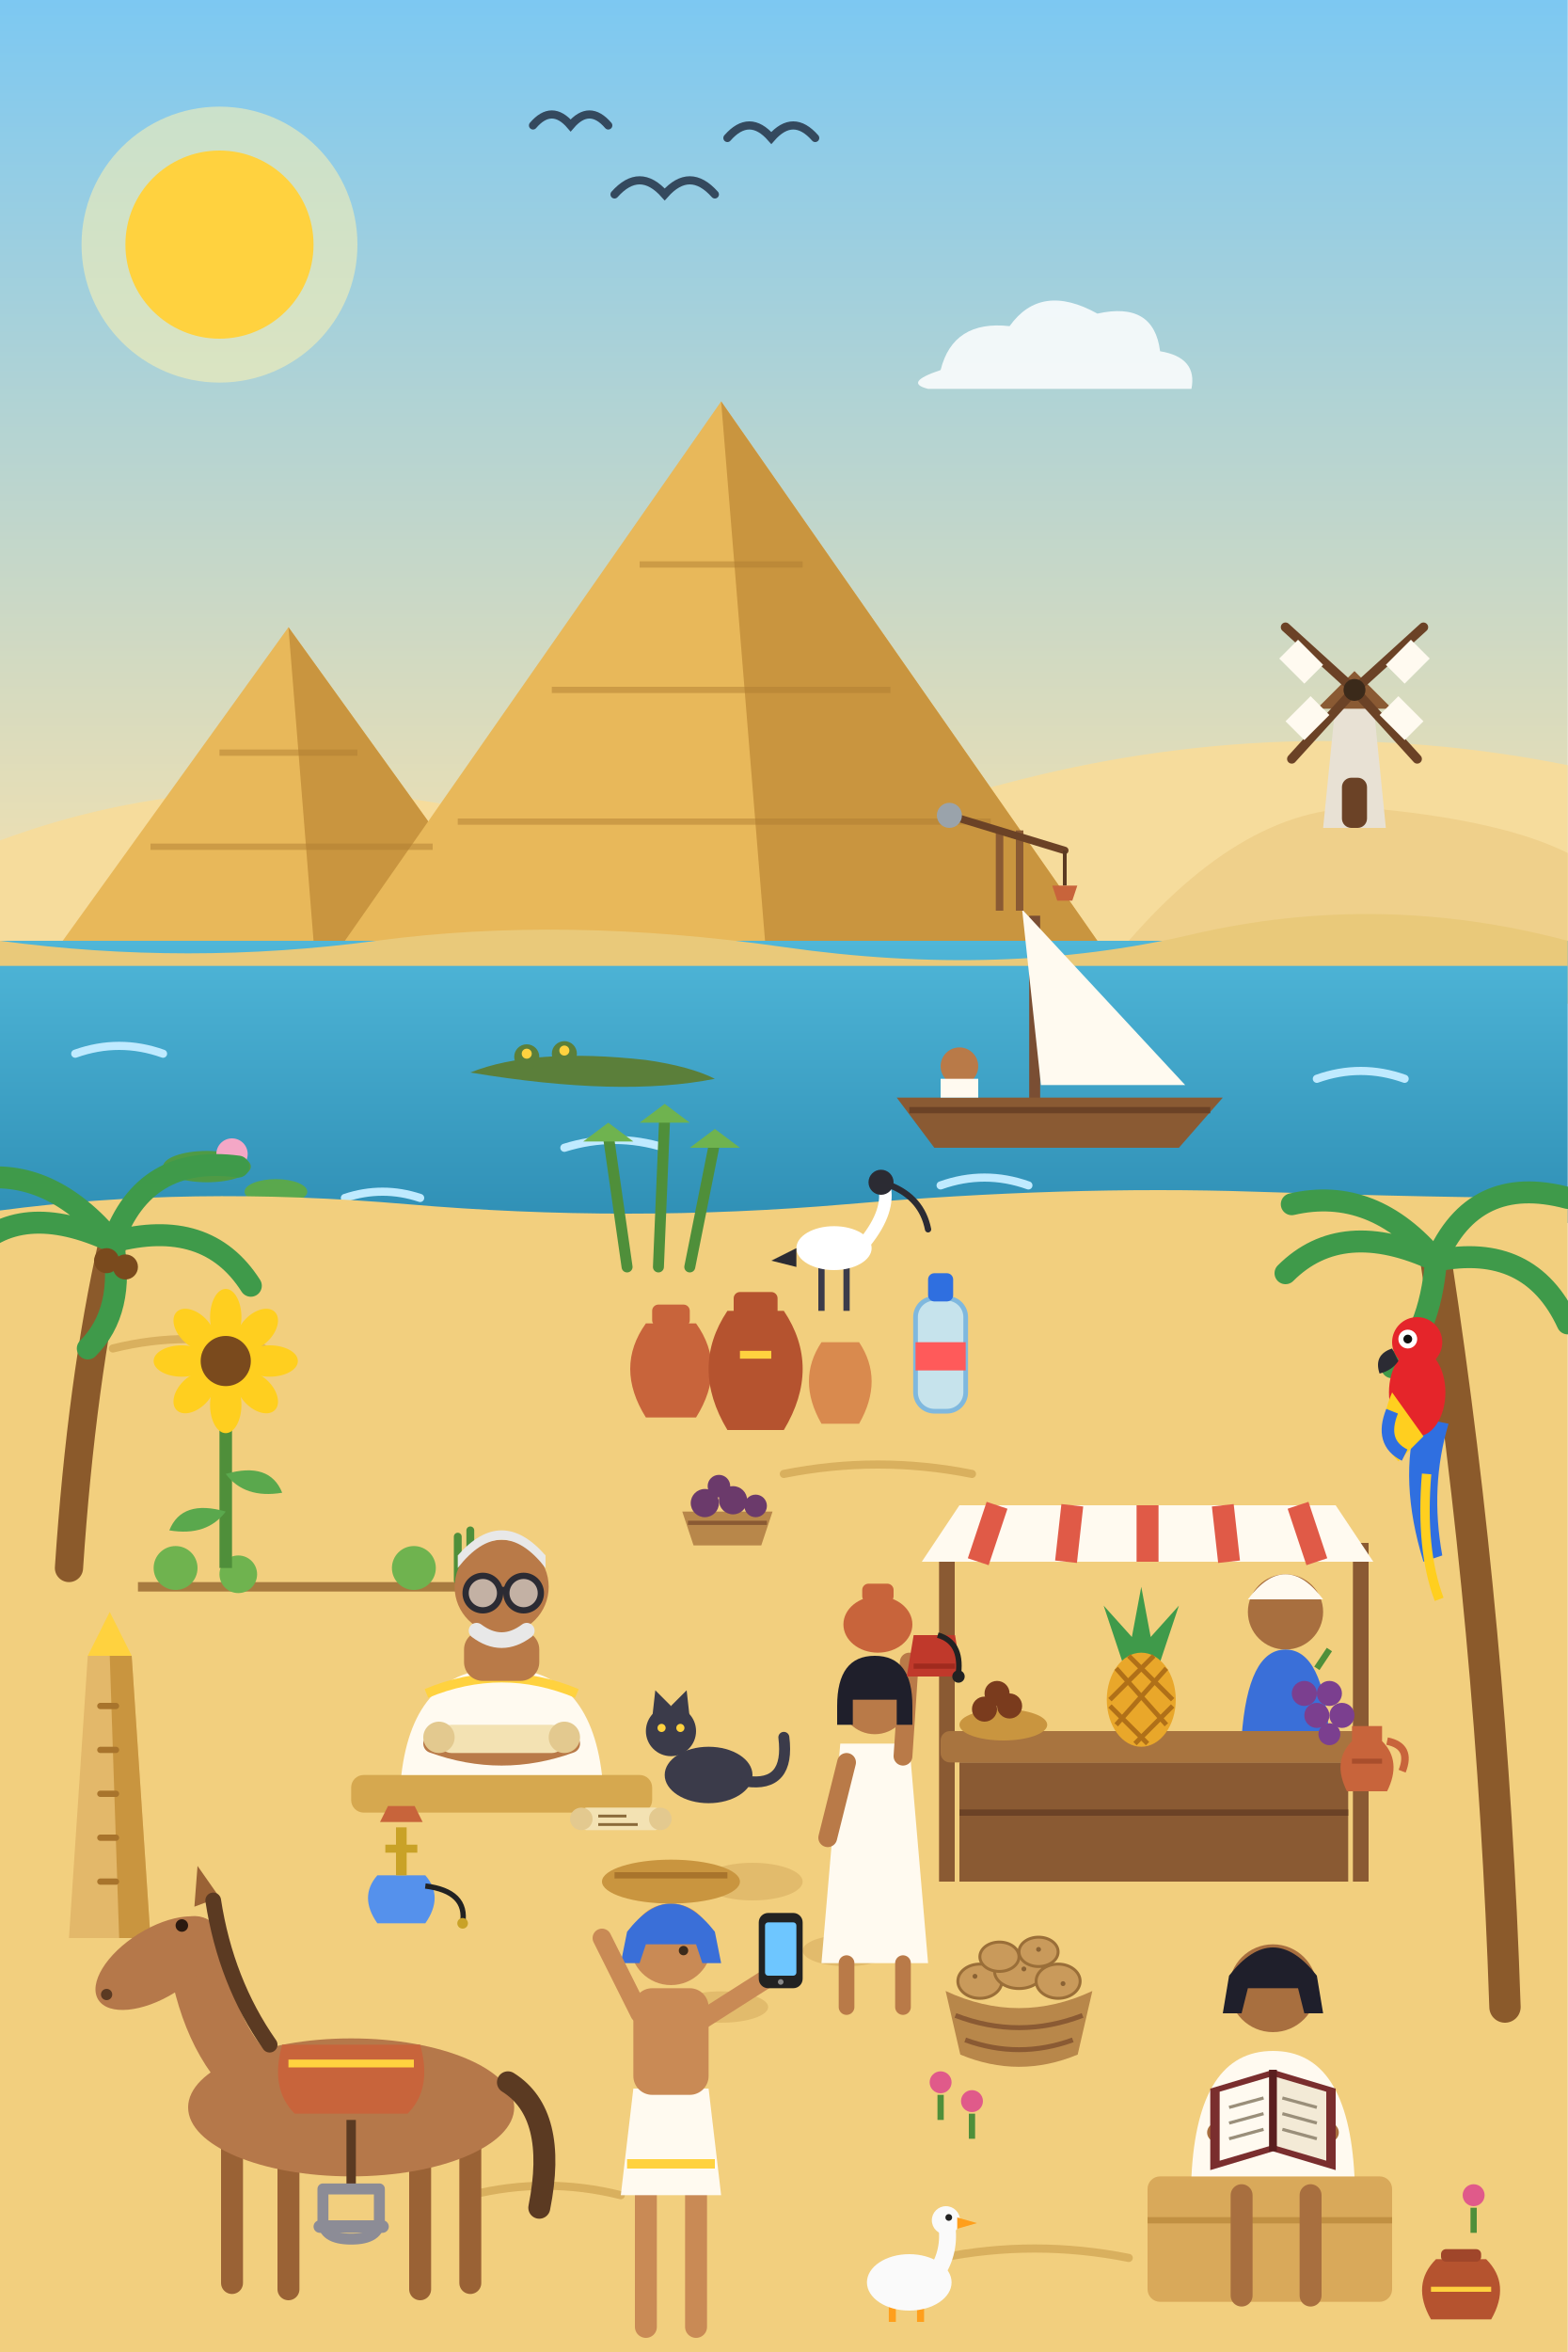
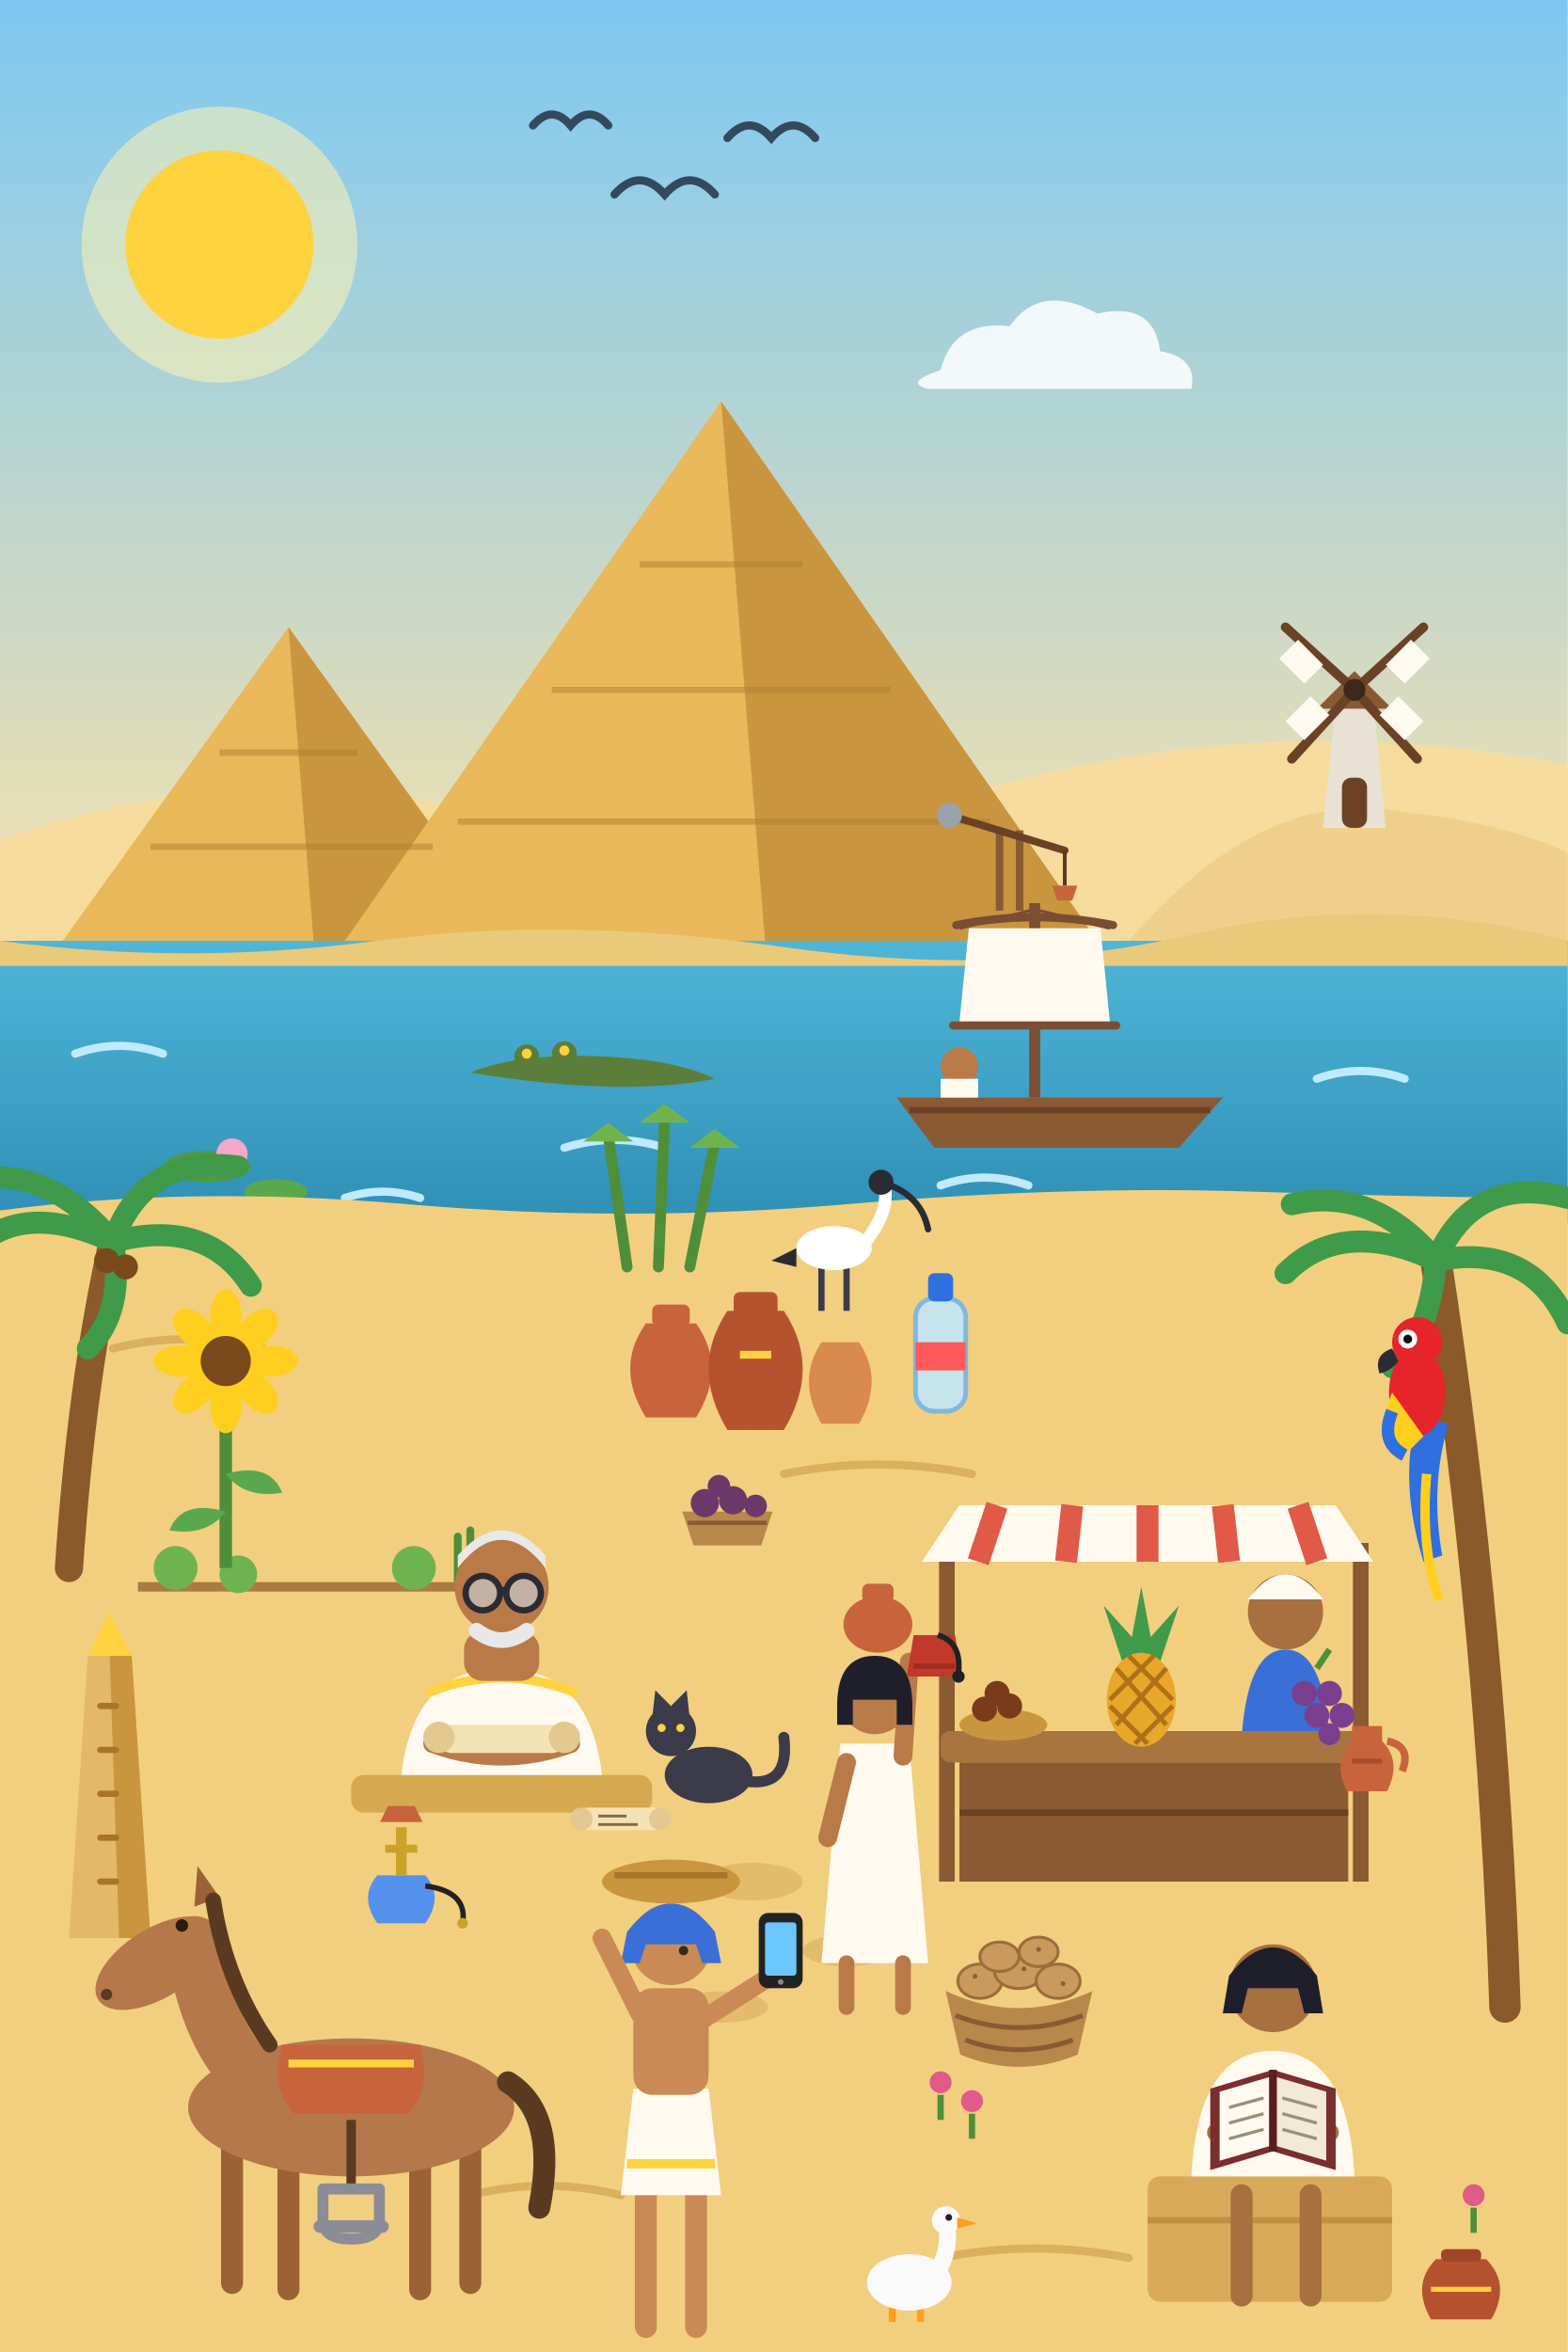
<svg xmlns="http://www.w3.org/2000/svg" width="500" height="750" viewBox="0 0 500 750">
  <defs>
    <linearGradient id="sky" x1="0" y1="0" x2="0" y2="1">
      <stop offset="0" stop-color="#7cc8f2" />
      <stop offset="1" stop-color="#ffe3a8" />
    </linearGradient>
    <linearGradient id="nile" x1="0" y1="0" x2="0" y2="1">
      <stop offset="0" stop-color="#4fb6d8" />
      <stop offset="1" stop-color="#2f8fb5" />
    </linearGradient>
  </defs>
  <rect width="500" height="320" fill="url(#sky)" />
  <circle cx="70" cy="78" r="44" fill="#fff3b0" opacity="0.55" />
  <g data-anim="sun" fill="#ffd23f">
    <circle cx="70" cy="78" r="30" />
  </g>
  <g data-anim="cloud">
    <path d="M300 118q4-16 22-14q10-14 28-4q18-4 20 12q12 2 10 12H296q-8-2 4-6Z" fill="#fff" fill-opacity="0.85" />
  </g>
  <g data-anim="birds">
    <path d="M196 62q8-9 16 0q8-9 16 0M232 44q7-8 14 0q7-8 14 0M170 40q6-7 12 0q6-7 12 0" fill="none" stroke="#34495e" stroke-width="2.6" stroke-linecap="round" />
  </g>
  <path d="M0 268q70-26 150-10t170-8 180-6V320H0Z" fill="#f6dc9c" />
  <path d="M20 300L92 200 164 300Z" fill="#e8b85a" />
  <path d="M92 200L164 300H100Z" fill="#c9953f" />
  <path d="M110 300L230 128 350 300Z" fill="#e8b85a" />
  <path d="M230 128L350 300H244Z" fill="#c9953f" />
  <path d="M146 262H316M176 220H284M204 180H256" stroke="#b07f32" stroke-width="2" stroke-opacity="0.5" />
  <path d="M48 270H138M70 240H114" stroke="#b07f32" stroke-width="2" stroke-opacity="0.5" />
  <path d="M360 300q40-46 80-42t60 14V320H360Z" fill="#efd08b" />
  <rect y="300" width="500" height="90" fill="url(#nile)" />
  <path d="M0 300q60 8 120 0t130 2 130-4 120 2V308H0Z" fill="#e9c97a" />
  <g data-anim="waves">
    <path d="M24 336q14-5 28 0M180 366q16-5 32 0M300 378q14-5 28 0M420 344q14-5 28 0M110 382q12-4 24 0" fill="none" stroke="#bfeaff" stroke-width="2.6" stroke-linecap="round" />
  </g>
  <ellipse cx="66" cy="372" rx="14" ry="5" fill="#4f9a45" />
  <ellipse cx="88" cy="380" rx="10" ry="4" fill="#5aa84d" />
  <circle cx="74" cy="368" r="5" fill="#f4a7c6" />
  <g data-anim="boat">
-     <path d="M330 352V292" stroke="#7a4e33" stroke-width="3.5" />
-     <path d="M326 290L378 346H332Z" fill="#fffaf0" />
+     <path d="M330 350V288" stroke="#7a4e33" stroke-width="3.5" />
+     <path d="M309 296h42l3 30h-48Z" fill="#fffaf0" />
+     <path d="M305 295q25-5 50 0M304 327h52" fill="none" stroke="#7a4e33" stroke-width="2.6" stroke-linecap="round" />
+     <path d="M330 290L306 296M330 290L354 296" stroke="#7a4e33" stroke-width="1" />
    <path d="M286 350h104l-14 16h-78Z" fill="#8a5a33" />
    <path d="M290 354h96" stroke="#6b4226" stroke-width="2" />
    <circle cx="306" cy="340" r="6" fill="#b97a48" />
    <path d="M300 350v-6h12v6" fill="#fffaf0" />
  </g>
  <g data-anim="crocodile">
    <path d="M150 342q20-8 56-4q14 2 22 6q-30 6-78-2Z" fill="#5b7f3a" />
    <circle cx="168" cy="337" r="4" fill="#5b7f3a" />
    <circle cx="180" cy="336" r="4" fill="#5b7f3a" />
    <circle cx="168" cy="336" r="1.6" fill="#ffd23f" />
    <circle cx="180" cy="335" r="1.6" fill="#ffd23f" />
  </g>
  <path d="M0 386q60-8 130-2t140 0 130-4 100 2V750H0Z" fill="#f2cf7e" />
  <path d="M36 430q24-6 48 0M250 470q30-6 60 0M150 700q24-6 48 0M300 720q30-6 60 0" fill="none" stroke="#d9b05e" stroke-width="2.6" stroke-linecap="round" />
  <g fill="#e2bb6c">
    <ellipse cx="240" cy="600" rx="16" ry="6" />
    <ellipse cx="270" cy="622" rx="14" ry="5" />
    <ellipse cx="230" cy="640" rx="15" ry="5" />
  </g>
  <g data-anim="papyrus">
    <path d="M200 404l-6-42M210 404l2-48M220 404l8-40" stroke="#4f8f3a" stroke-width="3.5" stroke-linecap="round" />
    <path d="M186 364l8-6 8 6ZM204 358l8-6 8 6ZM220 366l8-6 8 6Z" fill="#6fb34f" />
  </g>
  <g data-anim="ibis">
    <path d="M262 402v16M270 402v16" stroke="#3b3b4a" stroke-width="2" />
    <ellipse cx="266" cy="398" rx="12" ry="7" fill="#fff" />
    <path d="M276 396q8-10 6-18" fill="none" stroke="#fff" stroke-width="4" stroke-linecap="round" />
    <circle cx="281" cy="377" r="4" fill="#2b2b33" />
    <path d="M284 378q10 4 12 14" fill="none" stroke="#2b2b33" stroke-width="2" stroke-linecap="round" />
    <path d="M254 398l-8 4 8 2Z" fill="#2b2b33" />
  </g>
  <g data-anim="palm-left">
    <path d="M22 500q4-60 14-104" fill="none" stroke="#8b5a2b" stroke-width="9" stroke-linecap="round" />
    <path d="M36 396q-30-14-46 4M36 396q-20-24-44-20M36 396q10-28 40-24M36 396q30-8 44 14M36 396q4 22-8 34" fill="none" stroke="#3f9a4a" stroke-width="7" stroke-linecap="round" />
    <circle cx="34" cy="402" r="4" fill="#7a4a1d" />
    <circle cx="40" cy="404" r="4" fill="#7a4a1d" />
  </g>
  <path d="M206 452q-10-16 0-30h16q10 14 0 30Z" fill="#c8643b" />
  <rect x="208" y="416" width="12" height="7" rx="2" fill="#c8643b" />
  <path d="M232 456q-12-20 0-38h18q12 18 0 38Z" fill="#b5532f" />
  <rect x="234" y="412" width="14" height="8" rx="2" fill="#b5532f" />
  <path d="M236 432h10" stroke="#ffd23f" stroke-width="2.5" />
  <path d="M262 454q-8-14 0-26h12q8 12 0 26Z" fill="#d98a4e" />
  <path d="M44 506h104" stroke="#a87b3f" stroke-width="3" />
  <g fill="#6fb34f">
    <circle cx="56" cy="500" r="7" />
    <circle cx="76" cy="502" r="6" />
    <circle cx="132" cy="500" r="7" />
  </g>
  <path d="M146 504v-14M150 504v-16M154 504v-12" stroke="#4f8f3a" stroke-width="2.5" stroke-linecap="round" />
  <path d="M22 618L28 528h14l6 90Z" fill="#e3b86a" />
  <path d="M35 528h7l6 90H38Z" fill="#c9953f" />
  <path d="M28 528l7-14 7 14Z" fill="#ffd23f" />
  <path d="M32 544h5M32 558h5M32 572h5M32 586h5M32 600h5" stroke="#a8742c" stroke-width="2" stroke-linecap="round" />
  <rect x="112" y="566" width="96" height="12" rx="4" fill="#d6a84f" />
  <path d="M128 566q4-34 32-34q28 0 32 34Z" fill="#fffaf0" />
  <path d="M136 540q24-10 48 0" stroke="#ffd23f" stroke-width="3" fill="none" />
  <rect x="148" y="520" width="24" height="16" rx="6" fill="#b97a48" />
  <circle cx="160" cy="506" r="15" fill="#b97a48" />
  <path d="M146 500q14-18 28 0v-4q-14-16-28 0Z" fill="#e8e8e8" />
  <path d="M152 520q8 6 16 0" stroke="#e8e8e8" stroke-width="5" stroke-linecap="round" fill="none" />
  <path d="M138 556q22 8 44 0" stroke="#b97a48" stroke-width="6" stroke-linecap="round" fill="none" />
  <rect x="140" y="550" width="40" height="9" rx="4" fill="#f3e2b3" />
  <circle cx="140" cy="554" r="5" fill="#e3c98f" />
  <circle cx="180" cy="554" r="5" fill="#e3c98f" />
  <ellipse cx="226" cy="566" rx="14" ry="9" fill="#3b3b4a" />
  <circle cx="214" cy="552" r="8" fill="#3b3b4a" />
  <path d="M208 548l1-9 5 5ZM220 548l-1-9-5 5Z" fill="#3b3b4a" />
  <circle cx="211" cy="551" r="1.3" fill="#ffd23f" />
  <circle cx="217" cy="551" r="1.3" fill="#ffd23f" />
  <g data-anim="cat-tail">
    <path d="M238 568q14 2 12-14" fill="none" stroke="#3b3b4a" stroke-width="3.5" stroke-linecap="round" />
  </g>
  <path d="M480 640q-4-120-22-238" fill="none" stroke="#8b5a2b" stroke-width="10" stroke-linecap="round" />
  <path d="M458 402q-30-14-48 4M458 402q-20-24-46-18M458 402q12-28 42-20M458 402q30-6 42 20M458 402q-2 24-14 34" fill="none" stroke="#3f9a4a" stroke-width="7" stroke-linecap="round" />
  <path d="M466 450l-12 4" stroke="#8b5a2b" stroke-width="5" stroke-linecap="round" />
  <path d="M302 600V492M434 600V492" stroke="#8a5a33" stroke-width="5" />
  <g data-anim="seller">
    <circle cx="410" cy="514" r="12" fill="#a86f3f" />
    <path d="M398 510q12-16 24 0Z" fill="#fffaf0" />
    <path d="M396 554q2-28 14-28t14 28Z" fill="#3a6fd8" />
  </g>
  <path d="M294 498l12-18h120l12 18Z" fill="#fffaf0" />
  <path d="M318 480l-6 18M342 480l-2 18M366 480v18M390 480l2 18M414 480l6 18" stroke="#e05a47" stroke-width="7" />
  <rect x="300" y="552" width="136" height="10" rx="3" fill="#a8743f" />
  <rect x="306" y="562" width="124" height="38" fill="#8a5a33" />
  <path d="M306 578h124" stroke="#6b4226" stroke-width="2" />
  <ellipse cx="320" cy="550" rx="14" ry="5" fill="#c9953f" />
  <g fill="#7a3b1d">
    <circle cx="314" cy="545" r="4" />
    <circle cx="322" cy="544" r="4" />
    <circle cx="318" cy="540" r="4" />
  </g>
  <g fill="#7b3f8f">
    <circle cx="416" cy="540" r="4" />
    <circle cx="424" cy="540" r="4" />
    <circle cx="420" cy="547" r="4" />
    <circle cx="428" cy="547" r="4" />
    <circle cx="424" cy="553" r="3.5" />
  </g>
  <path d="M420 532l4-6" stroke="#4f8f3a" stroke-width="2" />
  <g data-anim="carrier">
    <path d="M268 556h22l6 70h-34Z" fill="#fffaf0" />
    <path d="M288 560l2-30" stroke="#b97a48" stroke-width="6" stroke-linecap="round" />
    <path d="M270 562l-6 24" stroke="#b97a48" stroke-width="6" stroke-linecap="round" />
    <circle cx="279" cy="542" r="11" fill="#b97a48" />
    <path d="M267 544q0-16 12-16t12 16v6h-5v-8h-14v8h-5Z" fill="#1f1f2b" />
    <ellipse cx="280" cy="518" rx="11" ry="9" fill="#c8643b" />
    <rect x="275" y="505" width="10" height="6" rx="2" fill="#c8643b" />
    <path d="M270 626v14M288 626v14" stroke="#b97a48" stroke-width="5" stroke-linecap="round" />
  </g>
  <path d="M206 742v-44M222 742v-44" stroke="#c98a55" stroke-width="7" stroke-linecap="round" />
  <path d="M198 700h32l-4-34h-24Z" fill="#fffaf0" />
  <path d="M200 690h28" stroke="#ffd23f" stroke-width="3" />
  <rect x="202" y="634" width="24" height="34" rx="6" fill="#c98a55" />
  <circle cx="214" cy="620" r="13" fill="#c98a55" />
  <path d="M200 616q14-18 28 0l2 10h-6l-2-6h-16l-2 6h-6Z" fill="#3a6fd8" />
  <ellipse cx="214" cy="600" rx="22" ry="7" fill="#c9953f" />
  <path d="M196 598h36" stroke="#a8742c" stroke-width="2" />
  <path d="M204 642l-12-24" stroke="#c98a55" stroke-width="6" stroke-linecap="round" />
  <path d="M224 644l22-14" stroke="#c98a55" stroke-width="6" stroke-linecap="round" />
  <circle cx="218" cy="622" r="1.5" fill="#3b2a1a" />
  <path d="M74 728v-46M92 730v-44M134 730v-44M150 728v-46" stroke="#9a6235" stroke-width="7" stroke-linecap="round" />
  <ellipse cx="112" cy="672" rx="52" ry="22" fill="#b5784a" />
  <g data-anim="horse-tail">
    <path d="M162 664q16 10 10 40" fill="none" stroke="#5b3a22" stroke-width="7" stroke-linecap="round" />
  </g>
  <g data-anim="horse-head">
    <path d="M82 664q-16-14-20-44" fill="none" stroke="#b5784a" stroke-width="18" stroke-linecap="round" />
    <ellipse cx="50" cy="626" rx="22" ry="11" transform="rotate(-32 50 626)" fill="#b5784a" />
    <path d="M62 608l1-13 7 10Z" fill="#9a6235" />
    <path d="M68 606q4 26 18 46" fill="none" stroke="#5b3a22" stroke-width="5" stroke-linecap="round" />
    <circle cx="58" cy="614" r="2" fill="#2b1a10" />
    <circle cx="34" cy="636" r="1.8" fill="#5b3a22" />
  </g>
  <path d="M90 652h44q4 14-4 22H94q-8-8-4-22Z" fill="#c8643b" />
  <path d="M92 658h40" stroke="#ffd23f" stroke-width="2.5" />
  <rect x="366" y="694" width="78" height="40" rx="4" fill="#d9a95a" />
  <path d="M366 708h78" stroke="#b07f32" stroke-width="2" stroke-opacity="0.6" />
  <path d="M380 694q2-40 26-40q24 0 26 40Z" fill="#fffaf0" />
  <circle cx="406" cy="634" r="14" fill="#a86f3f" />
  <path d="M392 630q14-18 28 0l2 12h-6l-2-8h-16l-2 8h-6Z" fill="#1f1f2b" />
  <path d="M388 680q14-8 26-6M424 680q-6-8-6-10" stroke="#a86f3f" stroke-width="6" stroke-linecap="round" fill="none" />
  <path d="M396 700v32M418 700v32" stroke="#a86f3f" stroke-width="7" stroke-linecap="round" />
  <g fill="#e05a8a">
    <circle cx="300" cy="664" r="3.5" />
    <circle cx="310" cy="670" r="3.5" />
    <circle cx="470" cy="700" r="3.5" />
  </g>
  <path d="M300 668v8M310 674v8M470 704v8" stroke="#4f8f3a" stroke-width="2" />
  <g id="windmill">
    <path d="M422 264L426 224h12l4 40Z" fill="#e8e1d4" />
    <path d="M420 226l12-12 12 12Z" fill="#8a5a33" />
    <rect x="428" y="248" width="8" height="16" rx="3" fill="#6b4226" />
    <g stroke="#6b4226" stroke-width="3" stroke-linecap="round">
      <path d="M432 220l-22-20M432 220l22-20M432 220l-20 22M432 220l20 22" />
    </g>
    <path d="M414 204l-6 6 8 8 6-6ZM450 204l6 6-8 8-6-6ZM416 236l-6-6 8-8 6 6ZM448 236l6-6-8-8-6 6Z" fill="#fffaf0" />
    <circle cx="432" cy="220" r="3.5" fill="#3b2a1a" />
  </g>
  <g id="bottle">
    <rect x="292" y="414" width="16" height="36" rx="6" fill="#bfe6ff" fill-opacity="0.85" stroke="#7fb8de" stroke-width="1.5" />
    <rect x="296" y="406" width="8" height="9" rx="2" fill="#2f6fe0" />
    <rect x="292" y="428" width="16" height="9" fill="#ff5a5a" />
  </g>
  <g id="sunflower" transform="translate(-24 -4)">
    <path d="M96 504v-56" stroke="#4f8f3a" stroke-width="4" />
    <path d="M96 486q-14-4-18 6q12 2 18-6ZM96 474q14-4 18 6q-12 2-18-6Z" fill="#5aa84d" />
    <g fill="#ffcf1f">
      <ellipse cx="96" cy="424" rx="5" ry="9" />
      <ellipse cx="96" cy="452" rx="5" ry="9" />
      <ellipse cx="82" cy="438" rx="9" ry="5" />
      <ellipse cx="110" cy="438" rx="9" ry="5" />
      <ellipse cx="86" cy="428" rx="5" ry="8" transform="rotate(-45 86 428)" />
      <ellipse cx="106" cy="428" rx="5" ry="8" transform="rotate(45 106 428)" />
      <ellipse cx="86" cy="448" rx="5" ry="8" transform="rotate(45 86 448)" />
      <ellipse cx="106" cy="448" rx="5" ry="8" transform="rotate(-45 106 448)" />
    </g>
    <circle cx="96" cy="438" r="8" fill="#7a4a1d" />
  </g>
  <g id="macaw">
    <path d="M452 452q-6 20 2 46l6-2q-4-22 2-42Z" fill="#2f6fe0" />
    <path d="M455 470q-2 24 4 40" stroke="#ffcf1f" stroke-width="3" fill="none" />
    <ellipse cx="452" cy="444" rx="9" ry="14" fill="#e5252a" />
    <path d="M444 444q-6 14 2 22l8-8Z" fill="#ffcf1f" />
    <path d="M444 450q-4 10 4 14" stroke="#2f6fe0" stroke-width="4" fill="none" />
    <circle cx="452" cy="428" r="8" fill="#e5252a" />
    <circle cx="449" cy="427" r="3" fill="#fff" />
    <circle cx="449" cy="427" r="1.4" fill="#111" />
    <path d="M444 430q-6 2-4 8q4-1 6-4Z" fill="#2b2b33" />
  </g>
  <g id="glasses">
    <circle cx="154" cy="508" r="5.5" fill="#cfe9ff" fill-opacity="0.5" stroke="#2b2b33" stroke-width="2" />
    <circle cx="167" cy="508" r="5.5" fill="#cfe9ff" fill-opacity="0.5" stroke="#2b2b33" stroke-width="2" />
    <path d="M159.5 507h2" stroke="#2b2b33" stroke-width="2" />
  </g>
  <g id="pineapple">
    <path d="M358 530l-6-18 9 10 3-16 3 16 9-10-6 18Z" fill="#3f9a4a" />
    <ellipse cx="364" cy="542" rx="11" ry="15" fill="#e9a72a" />
    <path d="M356 532l16 18M354 544l12 12M360 528l14 14M372 532l-16 18M374 544l-12 12M368 528l-14 14" stroke="#b07018" stroke-width="1.5" />
  </g>
  <g id="phone">
    <rect x="242" y="610" width="14" height="24" rx="3" fill="#222" />
    <rect x="244" y="613" width="10" height="17" rx="1" fill="#6ec6ff" />
    <circle cx="249" cy="632" r="0.9" fill="#888" />
  </g>
  <g id="potatoes" transform="translate(325 638) scale(0.78) translate(-330 -640)">
    <path d="M300 636q30 14 60 0l-6 26q-24 10-48 0Z" fill="#b8874a" />
    <path d="M304 646q26 10 52 0M308 656q22 8 44 0" stroke="#8a5a33" stroke-width="2" fill="none" />
    <g fill="#c99a5b" stroke="#9a6e38" stroke-width="1.2">
      <ellipse cx="314" cy="632" rx="9" ry="7" />
      <ellipse cx="330" cy="628" rx="10" ry="7" />
      <ellipse cx="346" cy="632" rx="9" ry="7" />
      <ellipse cx="322" cy="622" rx="8" ry="6" />
      <ellipse cx="338" cy="620" rx="8" ry="6" />
    </g>
    <g fill="#8a6234">
      <circle cx="312" cy="630" r="1" />
      <circle cx="332" cy="627" r="1" />
      <circle cx="348" cy="633" r="1" />
      <circle cx="338" cy="619" r="1" />
    </g>
  </g>
  <g id="stirrups">
    <path d="M112 676v22" stroke="#5b3a22" stroke-width="3" />
    <path d="M103 698h18v10q0 6-9 6t-9-6Z" fill="none" stroke="#8c8c96" stroke-width="3.5" stroke-linejoin="round" />
    <path d="M102 710h20" stroke="#8c8c96" stroke-width="4" stroke-linecap="round" />
  </g>
  <g id="book">
    <path d="M386 666l20-6v26l-20 6Z" fill="#7a2e2e" />
    <path d="M426 666l-20-6v26l20 6Z" fill="#7a2e2e" />
    <path d="M389 667l17-5v22l-17 5Z" fill="#fffaf0" />
    <path d="M423 667l-17-5v22l17 5Z" fill="#f3ead6" />
    <path d="M392 672l11-3M392 677l11-3M392 682l11-3M409 669l11 3M409 674l11 3M409 679l11 3" stroke="#9a8f7a" stroke-width="1" />
    <path d="M406 660v26" stroke="#5a1f1f" stroke-width="2.5" />
  </g>
  <g id="fez" transform="translate(298 528) scale(1.1) translate(0 0)">
    <g>
      <path d="M-8 6l2-12h12l2 12Z" fill="#c0392b" />
      <path d="M-6 3h12" stroke="#a02a1e" stroke-width="1.5" />
      <path d="M1 -6q7 2 6 11" stroke="#222" stroke-width="1.6" fill="none" />
      <circle cx="7" cy="6" r="1.8" fill="#222" />
    </g>
  </g>
  <g id="hookah" transform="translate(128 598) scale(0.85) translate(0 0)">
    <g>
      <path d="M-9 18q-7-10 0-18h18q7 8 0 18Z" fill="#3a86ff" fill-opacity="0.85" />
      <rect x="-2" y="-18" width="4" height="18" fill="#c9a227" />
      <path d="M-8 -20h16l-3-6h-10Z" fill="#c8643b" />
      <path d="M-6 -10h12" stroke="#c9a227" stroke-width="3" />
      <path d="M9 4q16 2 14 14" stroke="#222" stroke-width="2" fill="none" />
      <circle cx="23" cy="18" r="2" fill="#c9a227" />
    </g>
  </g>
  <g transform="translate(322 276) scale(0.8) translate(0 0)">
    <g>
      <path d="M-4 18V-14M4 18V-14" stroke="#8a5a33" stroke-width="3" />
      <path d="M-24 -20l46 14" stroke="#6b4226" stroke-width="3" stroke-linecap="round" />
      <circle cx="-24" cy="-20" r="5" fill="#9aa3ab" />
      <path d="M22 -6v14" stroke="#5a3a22" stroke-width="1.5" />
      <path d="M17 8h10l-2 6h-6Z" fill="#c8643b" />
    </g>
  </g>
  <g transform="translate(232 482) scale(0.9) translate(0 0)">
    <g>
      <path d="M-16 0h32l-4 12h-24Z" fill="#b8874a" />
      <path d="M-14 4h28" stroke="#8a5a33" stroke-width="1.5" />
      <g fill="#6b3a6b">
        <circle cx="-8" cy="-3" r="5" />
        <circle cx="2" cy="-4" r="5" />
        <circle cx="10" cy="-2" r="4" />
        <circle cx="-3" cy="-9" r="4" />
      </g>
    </g>
  </g>
  <g transform="translate(198 580) scale(0.9) translate(0 0)">
    <g>
      <rect x="-14" y="-4" width="28" height="8" rx="2" fill="#f3e2b3" />
      <circle cx="-14" cy="0" r="4" fill="#e3c98f" />
      <circle cx="14" cy="0" r="4" fill="#e3c98f" />
      <path d="M-8 -1h10M-8 2h14" stroke="#8a6a3a" stroke-width="1" />
    </g>
  </g>
  <g transform="translate(436 560) scale(0.8) translate(0 0)">
    <g>
      <path d="M-8 14q-6-12 2-20v-6h12v6q8 8 2 20Z" fill="#c8643b" />
      <path d="M8 -6q10 2 6 12" fill="none" stroke="#c8643b" stroke-width="3" />
      <path d="M-6 2h12" stroke="#a84e2c" stroke-width="2" />
    </g>
  </g>
  <g transform="translate(290 726) scale(0.9) translate(0 0)">
    <g>
      <path d="M-6 10v6M4 10v6" stroke="#ff9f1c" stroke-width="2.5" />
      <ellipse cx="0" cy="2" rx="15" ry="10" fill="#fafafa" />
      <path d="M10 -2q5-8 3-18" fill="none" stroke="#fafafa" stroke-width="6" stroke-linecap="round" />
      <circle cx="13" cy="-20" r="5" fill="#fafafa" />
      <path d="M17 -21l7 2-7 2Z" fill="#ff9f1c" />
      <circle cx="14" cy="-21" r="1.2" fill="#222" />
    </g>
  </g>
  <g transform="translate(466 730) scale(0.8) translate(0 0)">
    <g>
      <path d="M-12 12q-8-14 2-24h20q10 10 2 24Z" fill="#b5532f" />
      <rect x="-8" y="-16" width="16" height="5" rx="2" fill="#a0462a" />
      <path d="M-12 0h24" stroke="#ffd23f" stroke-width="2" />
    </g>
  </g>
</svg>
